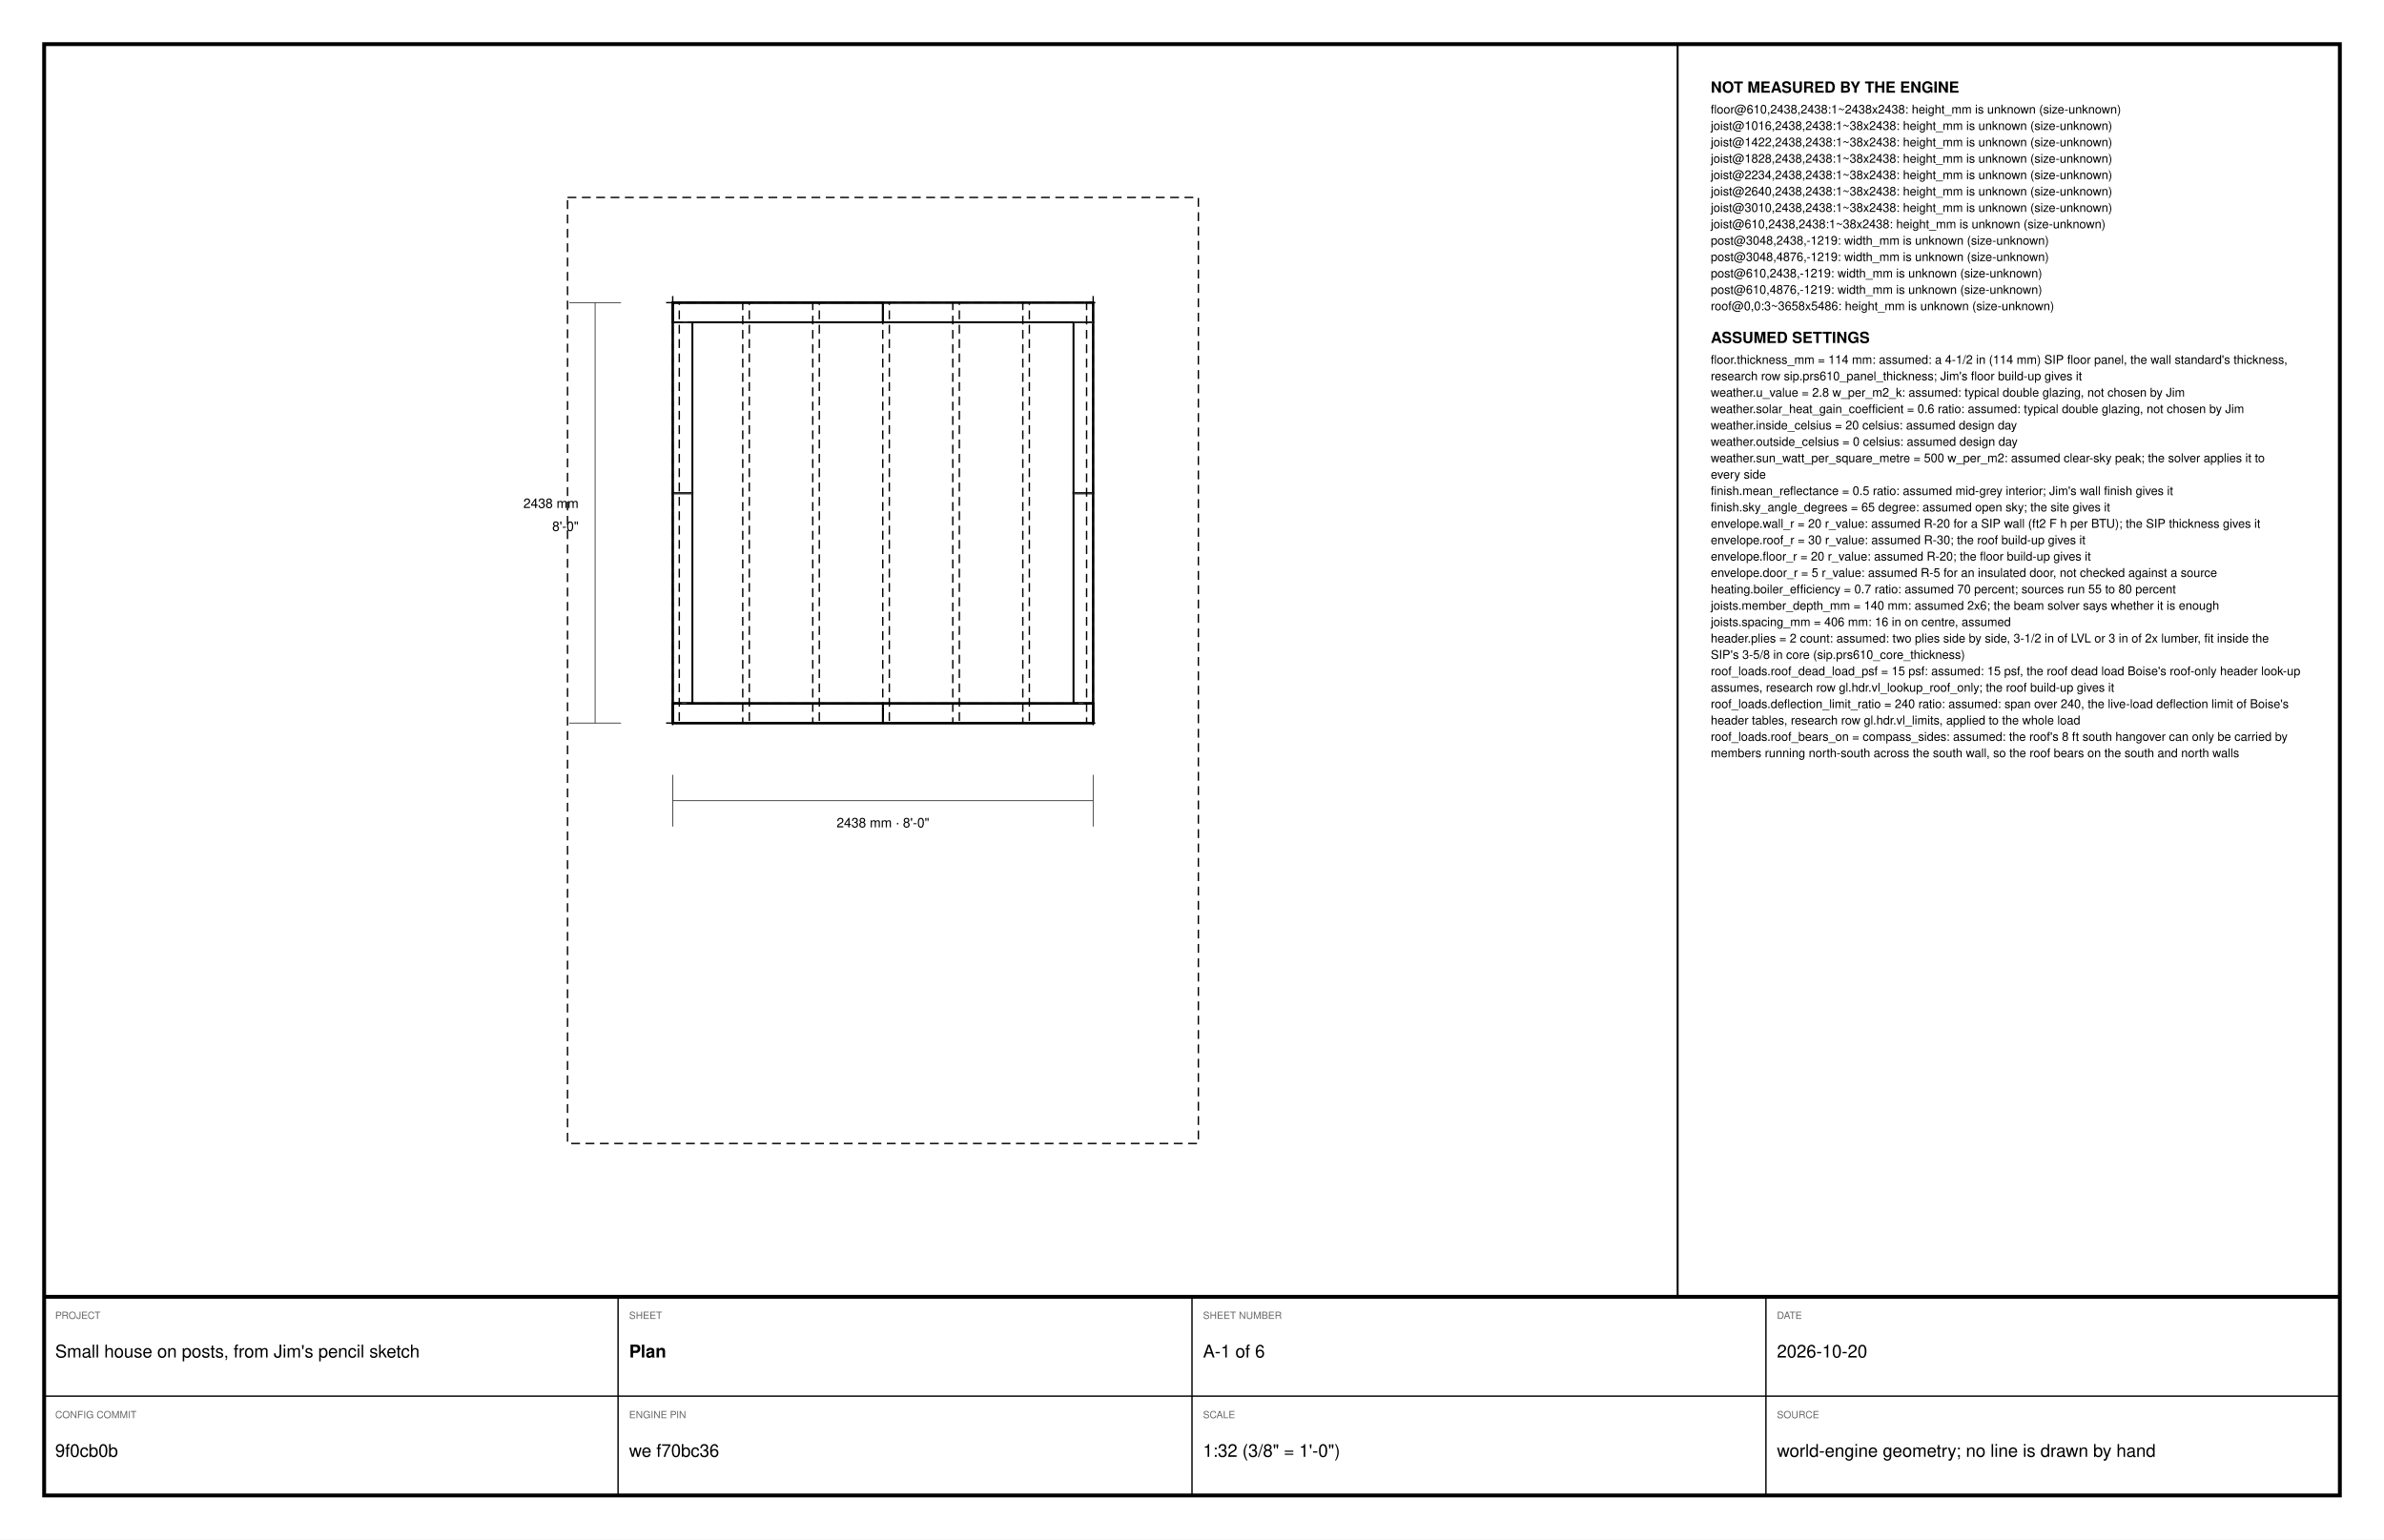
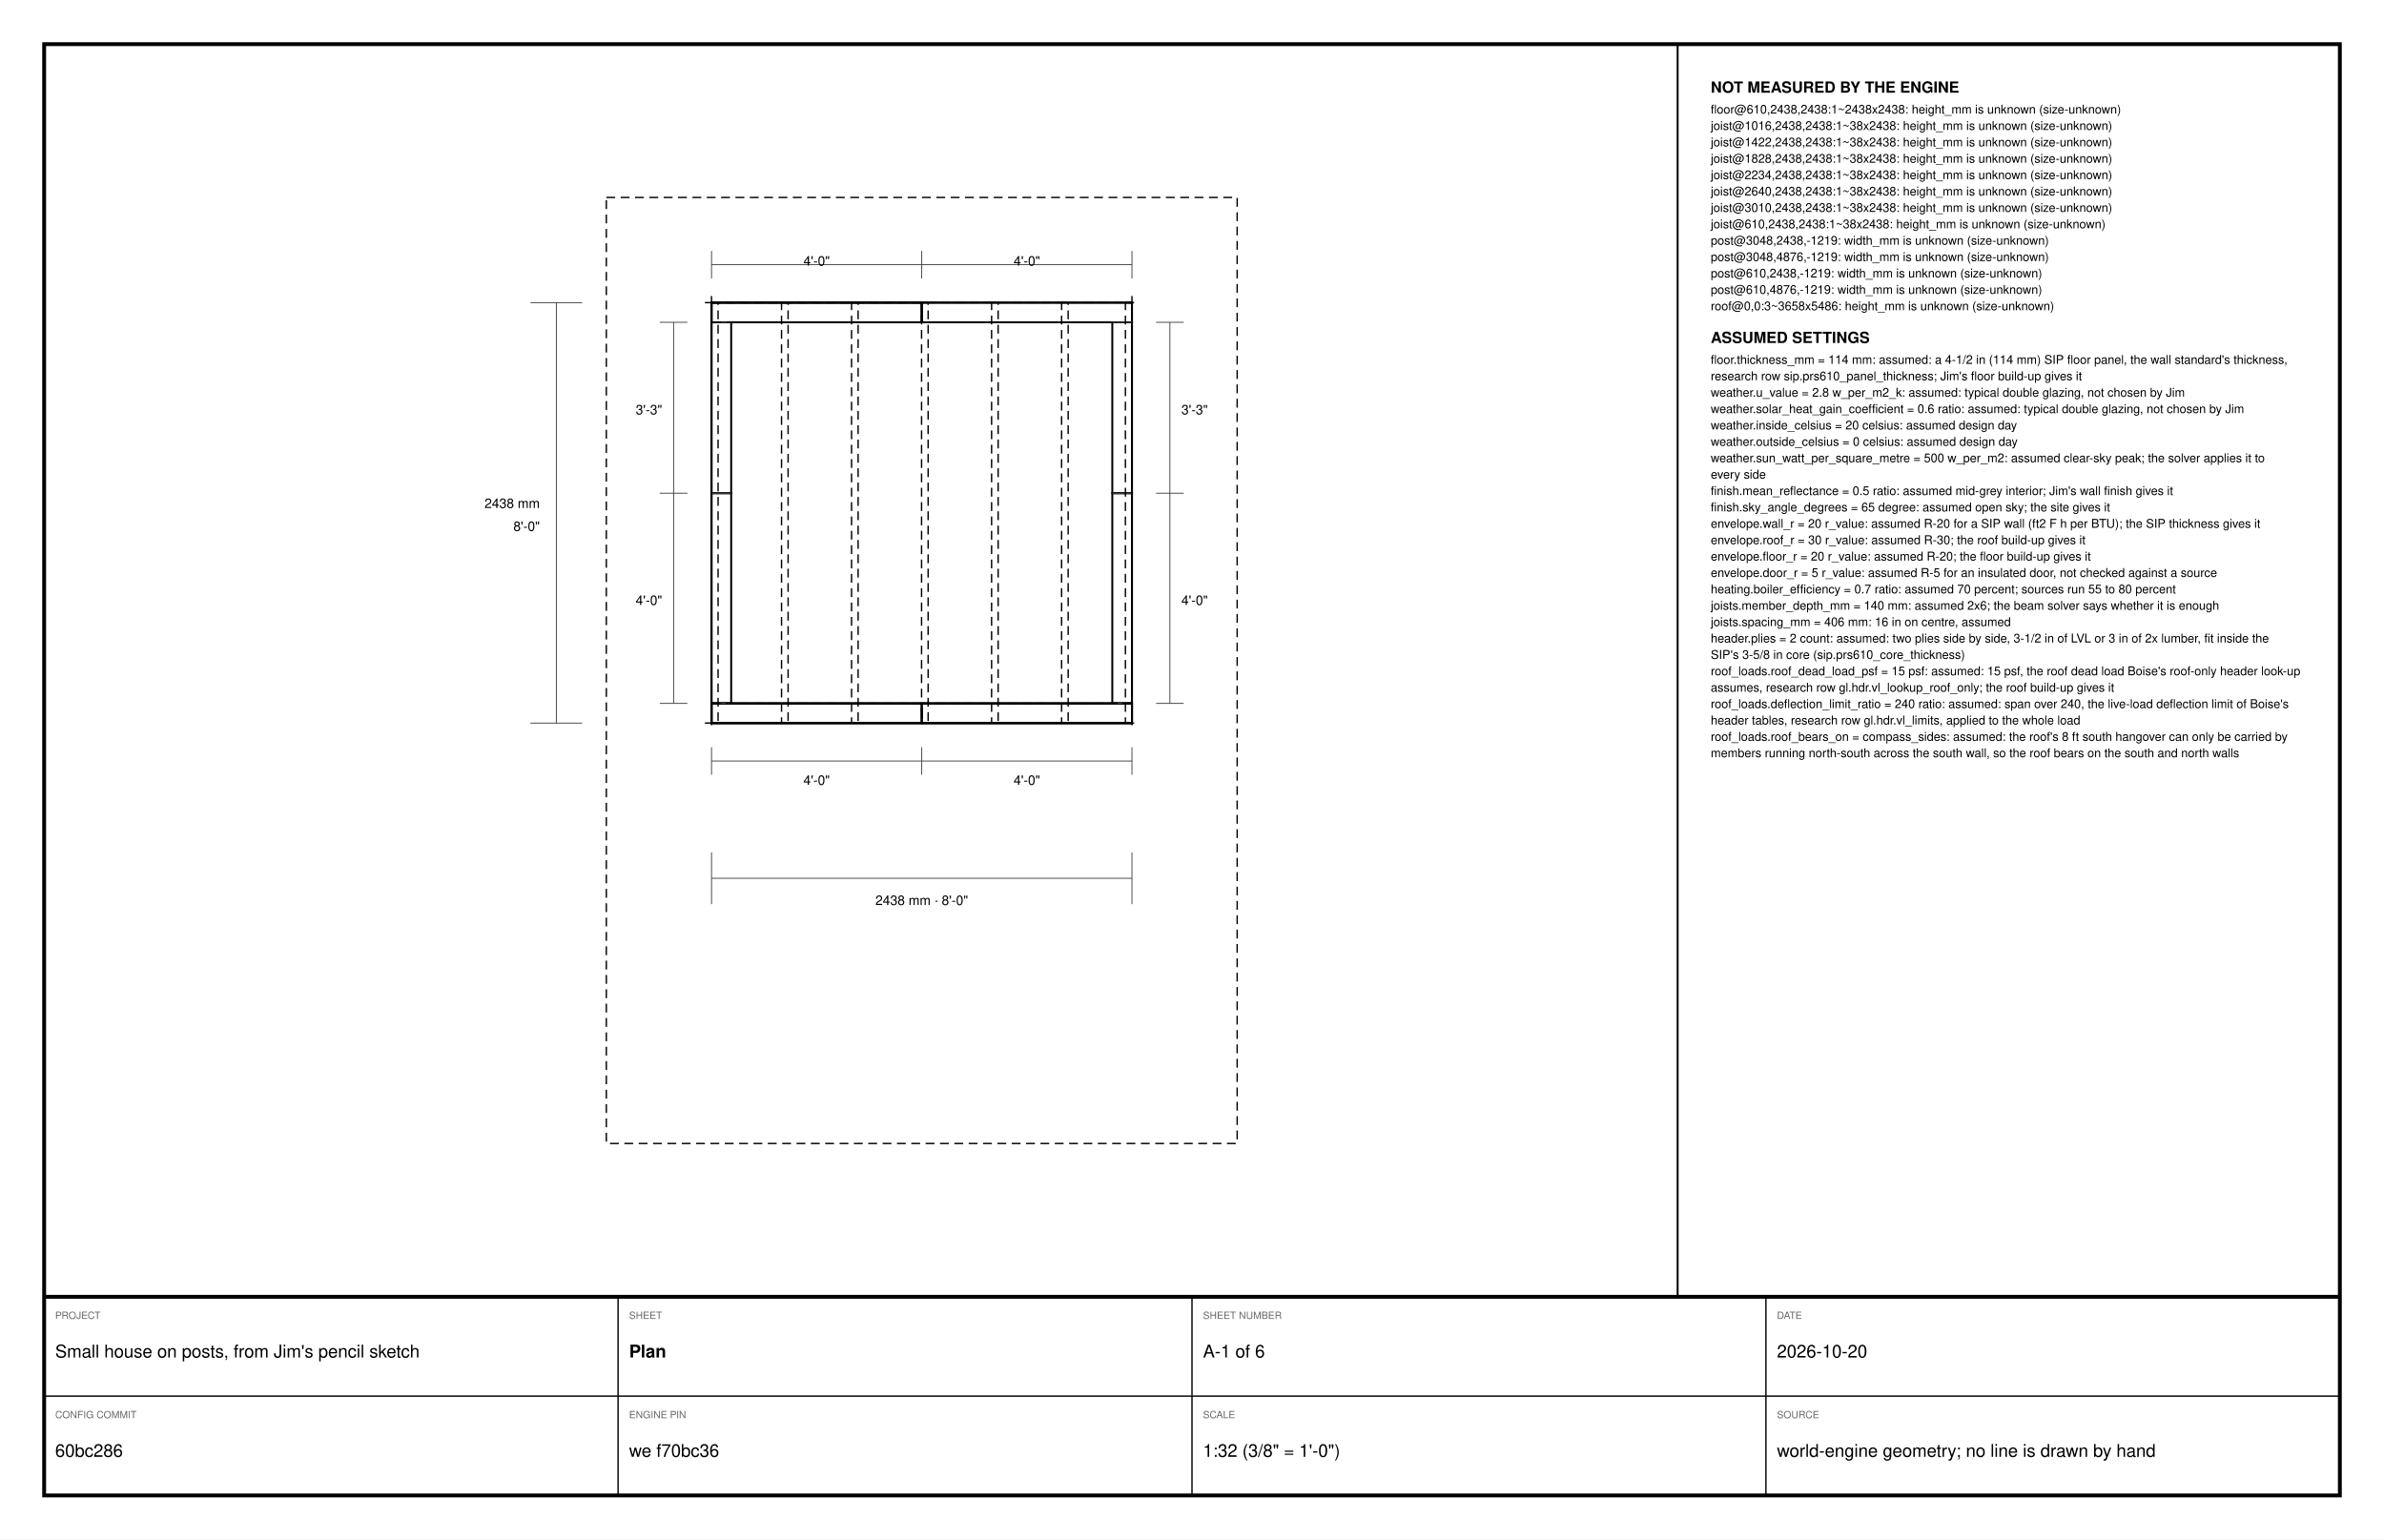
<svg xmlns="http://www.w3.org/2000/svg" width="432.000mm" height="279.000mm" viewBox="0 0 432.000 279.000" font-family="Helvetica, Arial, sans-serif">
  <rect width="432.000" height="279.000" fill="#ffffff" />
  <rect x="8.000" y="8.000" width="416.000" height="263.000" fill="none" stroke="#000000" stroke-width="0.700" />
-   <rect x="121.903" y="54.844" width="38.094" height="3.563" fill="none" stroke="#000000" stroke-width="0.350" />
-   <rect x="121.903" y="54.844" width="76.188" height="76.188" fill="none" stroke="#000000" stroke-width="0.350" />
-   <rect x="121.903" y="127.469" width="76.188" height="3.563" fill="none" stroke="#000000" stroke-width="0.350" />
-   <rect x="121.903" y="127.469" width="76.188" height="3.563" fill="none" stroke="#000000" stroke-width="0.350" />
-   <rect x="159.997" y="127.469" width="38.094" height="3.563" fill="none" stroke="#000000" stroke-width="0.350" />
-   <rect x="159.997" y="54.844" width="38.094" height="3.563" fill="none" stroke="#000000" stroke-width="0.350" />
-   <rect x="194.528" y="89.375" width="3.563" height="38.094" fill="none" stroke="#000000" stroke-width="0.350" />
-   <rect x="194.528" y="58.406" width="3.563" height="30.969" fill="none" stroke="#000000" stroke-width="0.350" />
-   <rect x="121.903" y="127.469" width="38.094" height="3.563" fill="none" stroke="#000000" stroke-width="0.350" />
-   <rect x="121.903" y="89.375" width="3.563" height="38.094" fill="none" stroke="#000000" stroke-width="0.350" />
-   <rect x="121.903" y="58.406" width="3.563" height="30.969" fill="none" stroke="#000000" stroke-width="0.350" />
-   <rect x="121.903" y="54.844" width="38.094" height="3.563" fill="none" stroke="#000000" stroke-width="0.350" />
-   <line x1="194.528" y1="127.469" x2="198.091" y2="127.469" stroke="#555555" stroke-width="0.150" />
-   <line x1="159.997" y1="131.031" x2="159.997" y2="127.469" stroke="#555555" stroke-width="0.150" />
-   <line x1="194.528" y1="58.406" x2="198.091" y2="58.406" stroke="#555555" stroke-width="0.150" />
-   <line x1="159.997" y1="58.406" x2="159.997" y2="54.844" stroke="#555555" stroke-width="0.150" />
-   <line x1="194.528" y1="89.375" x2="198.091" y2="89.375" stroke="#555555" stroke-width="0.150" />
-   <line x1="121.903" y1="127.469" x2="125.466" y2="127.469" stroke="#555555" stroke-width="0.150" />
-   <line x1="121.903" y1="89.375" x2="125.466" y2="89.375" stroke="#555555" stroke-width="0.150" />
-   <line x1="121.903" y1="58.406" x2="125.466" y2="58.406" stroke="#555555" stroke-width="0.150" />
-   <rect x="159.997" y="127.469" width="38.094" height="3.563" fill="none" stroke="#000000" stroke-width="0.250" stroke-dasharray="1.6 1" />
-   <rect x="159.997" y="127.469" width="38.094" height="3.563" fill="none" stroke="#000000" stroke-width="0.250" stroke-dasharray="1.6 1" />
-   <rect x="121.903" y="127.469" width="38.094" height="3.563" fill="none" stroke="#000000" stroke-width="0.250" stroke-dasharray="1.6 1" />
-   <rect x="121.903" y="127.469" width="38.094" height="3.563" fill="none" stroke="#000000" stroke-width="0.250" stroke-dasharray="1.6 1" />
-   <rect x="121.903" y="54.844" width="38.094" height="3.563" fill="none" stroke="#000000" stroke-width="0.250" stroke-dasharray="1.6 1" />
-   <line x1="120.703" y1="131.031" x2="123.103" y2="131.031" stroke="#000000" stroke-width="0.250" stroke-dasharray="1.6 1" />
-   <line x1="121.903" y1="129.831" x2="121.903" y2="132.231" stroke="#000000" stroke-width="0.250" stroke-dasharray="1.6 1" />
-   <line x1="196.891" y1="131.031" x2="199.291" y2="131.031" stroke="#000000" stroke-width="0.250" stroke-dasharray="1.6 1" />
-   <line x1="198.091" y1="129.831" x2="198.091" y2="132.231" stroke="#000000" stroke-width="0.250" stroke-dasharray="1.6 1" />
-   <line x1="120.703" y1="54.844" x2="123.103" y2="54.844" stroke="#000000" stroke-width="0.250" stroke-dasharray="1.6 1" />
-   <line x1="121.903" y1="53.644" x2="121.903" y2="56.044" stroke="#000000" stroke-width="0.250" stroke-dasharray="1.6 1" />
-   <line x1="196.891" y1="54.844" x2="199.291" y2="54.844" stroke="#000000" stroke-width="0.250" stroke-dasharray="1.6 1" />
-   <line x1="198.091" y1="53.644" x2="198.091" y2="56.044" stroke="#000000" stroke-width="0.250" stroke-dasharray="1.6 1" />
-   <rect x="121.903" y="54.844" width="76.188" height="76.188" fill="none" stroke="#000000" stroke-width="0.250" stroke-dasharray="1.6 1" />
-   <rect x="121.903" y="54.844" width="1.188" height="76.188" fill="none" stroke="#000000" stroke-width="0.250" stroke-dasharray="1.6 1" />
-   <rect x="134.591" y="54.844" width="1.188" height="76.188" fill="none" stroke="#000000" stroke-width="0.250" stroke-dasharray="1.6 1" />
-   <rect x="147.278" y="54.844" width="1.188" height="76.188" fill="none" stroke="#000000" stroke-width="0.250" stroke-dasharray="1.6 1" />
-   <rect x="159.966" y="54.844" width="1.188" height="76.188" fill="none" stroke="#000000" stroke-width="0.250" stroke-dasharray="1.6 1" />
-   <rect x="172.653" y="54.844" width="1.188" height="76.188" fill="none" stroke="#000000" stroke-width="0.250" stroke-dasharray="1.6 1" />
-   <rect x="185.341" y="54.844" width="1.188" height="76.188" fill="none" stroke="#000000" stroke-width="0.250" stroke-dasharray="1.6 1" />
-   <rect x="196.903" y="54.844" width="1.188" height="76.188" fill="none" stroke="#000000" stroke-width="0.250" stroke-dasharray="1.6 1" />
-   <rect x="102.841" y="35.781" width="114.313" height="171.438" fill="none" stroke="#000000" stroke-width="0.250" stroke-dasharray="1.6 1" />
-   <line x1="121.903" y1="145.094" x2="198.091" y2="145.094" stroke="#333333" stroke-width="0.150" />
-   <line x1="121.903" y1="149.781" x2="121.903" y2="140.406" stroke="#333333" stroke-width="0.150" />
-   <line x1="198.091" y1="149.781" x2="198.091" y2="140.406" stroke="#333333" stroke-width="0.150" />
-   <text x="159.997" y="149.934" font-size="2.400" text-anchor="middle" fill="#000000">2438 mm · 8'-0"</text>
-   <line x1="107.841" y1="131.031" x2="107.841" y2="54.844" stroke="#333333" stroke-width="0.150" />
-   <line x1="103.153" y1="131.031" x2="112.528" y2="131.031" stroke="#333333" stroke-width="0.150" />
-   <line x1="103.153" y1="54.844" x2="112.528" y2="54.844" stroke="#333333" stroke-width="0.150" />
-   <text x="104.841" y="92.058" font-size="2.400" text-anchor="end" fill="#000000">2438 mm</text>
-   <text x="104.841" y="96.218" font-size="2.400" text-anchor="end" fill="#000000">8'-0"</text>
+   <rect x="128.934" y="54.844" width="38.094" height="3.563" fill="none" stroke="#000000" stroke-width="0.350" />
+   <rect x="128.934" y="54.844" width="76.188" height="76.188" fill="none" stroke="#000000" stroke-width="0.350" />
+   <rect x="128.934" y="127.469" width="76.188" height="3.563" fill="none" stroke="#000000" stroke-width="0.350" />
+   <rect x="128.934" y="127.469" width="76.188" height="3.563" fill="none" stroke="#000000" stroke-width="0.350" />
+   <rect x="167.028" y="127.469" width="38.094" height="3.563" fill="none" stroke="#000000" stroke-width="0.350" />
+   <rect x="167.028" y="54.844" width="38.094" height="3.563" fill="none" stroke="#000000" stroke-width="0.350" />
+   <rect x="201.559" y="89.375" width="3.563" height="38.094" fill="none" stroke="#000000" stroke-width="0.350" />
+   <rect x="201.559" y="58.406" width="3.563" height="30.969" fill="none" stroke="#000000" stroke-width="0.350" />
+   <rect x="128.934" y="127.469" width="38.094" height="3.563" fill="none" stroke="#000000" stroke-width="0.350" />
+   <rect x="128.934" y="89.375" width="3.563" height="38.094" fill="none" stroke="#000000" stroke-width="0.350" />
+   <rect x="128.934" y="58.406" width="3.563" height="30.969" fill="none" stroke="#000000" stroke-width="0.350" />
+   <rect x="128.934" y="54.844" width="38.094" height="3.563" fill="none" stroke="#000000" stroke-width="0.350" />
+   <line x1="201.559" y1="127.469" x2="205.122" y2="127.469" stroke="#555555" stroke-width="0.150" />
+   <line x1="167.028" y1="131.031" x2="167.028" y2="127.469" stroke="#555555" stroke-width="0.150" />
+   <line x1="201.559" y1="58.406" x2="205.122" y2="58.406" stroke="#555555" stroke-width="0.150" />
+   <line x1="167.028" y1="58.406" x2="167.028" y2="54.844" stroke="#555555" stroke-width="0.150" />
+   <line x1="201.559" y1="89.375" x2="205.122" y2="89.375" stroke="#555555" stroke-width="0.150" />
+   <line x1="128.934" y1="127.469" x2="132.497" y2="127.469" stroke="#555555" stroke-width="0.150" />
+   <line x1="128.934" y1="89.375" x2="132.497" y2="89.375" stroke="#555555" stroke-width="0.150" />
+   <line x1="128.934" y1="58.406" x2="132.497" y2="58.406" stroke="#555555" stroke-width="0.150" />
+   <rect x="167.028" y="127.469" width="38.094" height="3.563" fill="none" stroke="#000000" stroke-width="0.250" stroke-dasharray="1.6 1" />
+   <rect x="167.028" y="127.469" width="38.094" height="3.563" fill="none" stroke="#000000" stroke-width="0.250" stroke-dasharray="1.6 1" />
+   <rect x="128.934" y="127.469" width="38.094" height="3.563" fill="none" stroke="#000000" stroke-width="0.250" stroke-dasharray="1.6 1" />
+   <rect x="128.934" y="127.469" width="38.094" height="3.563" fill="none" stroke="#000000" stroke-width="0.250" stroke-dasharray="1.6 1" />
+   <rect x="128.934" y="54.844" width="38.094" height="3.563" fill="none" stroke="#000000" stroke-width="0.250" stroke-dasharray="1.6 1" />
+   <line x1="127.734" y1="131.031" x2="130.134" y2="131.031" stroke="#000000" stroke-width="0.250" stroke-dasharray="1.6 1" />
+   <line x1="128.934" y1="129.831" x2="128.934" y2="132.231" stroke="#000000" stroke-width="0.250" stroke-dasharray="1.6 1" />
+   <line x1="203.922" y1="131.031" x2="206.322" y2="131.031" stroke="#000000" stroke-width="0.250" stroke-dasharray="1.6 1" />
+   <line x1="205.122" y1="129.831" x2="205.122" y2="132.231" stroke="#000000" stroke-width="0.250" stroke-dasharray="1.6 1" />
+   <line x1="127.734" y1="54.844" x2="130.134" y2="54.844" stroke="#000000" stroke-width="0.250" stroke-dasharray="1.6 1" />
+   <line x1="128.934" y1="53.644" x2="128.934" y2="56.044" stroke="#000000" stroke-width="0.250" stroke-dasharray="1.6 1" />
+   <line x1="203.922" y1="54.844" x2="206.322" y2="54.844" stroke="#000000" stroke-width="0.250" stroke-dasharray="1.6 1" />
+   <line x1="205.122" y1="53.644" x2="205.122" y2="56.044" stroke="#000000" stroke-width="0.250" stroke-dasharray="1.6 1" />
+   <rect x="128.934" y="54.844" width="76.188" height="76.188" fill="none" stroke="#000000" stroke-width="0.250" stroke-dasharray="1.6 1" />
+   <rect x="128.934" y="54.844" width="1.188" height="76.188" fill="none" stroke="#000000" stroke-width="0.250" stroke-dasharray="1.6 1" />
+   <rect x="141.622" y="54.844" width="1.188" height="76.188" fill="none" stroke="#000000" stroke-width="0.250" stroke-dasharray="1.6 1" />
+   <rect x="154.309" y="54.844" width="1.188" height="76.188" fill="none" stroke="#000000" stroke-width="0.250" stroke-dasharray="1.6 1" />
+   <rect x="166.997" y="54.844" width="1.188" height="76.188" fill="none" stroke="#000000" stroke-width="0.250" stroke-dasharray="1.6 1" />
+   <rect x="179.684" y="54.844" width="1.188" height="76.188" fill="none" stroke="#000000" stroke-width="0.250" stroke-dasharray="1.6 1" />
+   <rect x="192.372" y="54.844" width="1.188" height="76.188" fill="none" stroke="#000000" stroke-width="0.250" stroke-dasharray="1.6 1" />
+   <rect x="203.934" y="54.844" width="1.188" height="76.188" fill="none" stroke="#000000" stroke-width="0.250" stroke-dasharray="1.6 1" />
+   <rect x="109.872" y="35.781" width="114.313" height="171.438" fill="none" stroke="#000000" stroke-width="0.250" stroke-dasharray="1.6 1" />
+   <line x1="128.934" y1="137.906" x2="205.122" y2="137.906" stroke="#333333" stroke-width="0.150" />
+   <line x1="128.934" y1="140.406" x2="128.934" y2="135.406" stroke="#333333" stroke-width="0.150" />
+   <line x1="167.028" y1="140.406" x2="167.028" y2="135.406" stroke="#333333" stroke-width="0.150" />
+   <line x1="205.122" y1="140.406" x2="205.122" y2="135.406" stroke="#333333" stroke-width="0.150" />
+   <text x="147.981" y="142.226" font-size="2.400" text-anchor="middle" fill="#000000">4'-0"</text>
+   <text x="186.075" y="142.226" font-size="2.400" text-anchor="middle" fill="#000000">4'-0"</text>
+   <line x1="128.934" y1="47.969" x2="205.122" y2="47.969" stroke="#333333" stroke-width="0.150" />
+   <line x1="128.934" y1="50.469" x2="128.934" y2="45.469" stroke="#333333" stroke-width="0.150" />
+   <line x1="167.028" y1="50.469" x2="167.028" y2="45.469" stroke="#333333" stroke-width="0.150" />
+   <line x1="205.122" y1="50.469" x2="205.122" y2="45.469" stroke="#333333" stroke-width="0.150" />
+   <text x="147.981" y="48.129" font-size="2.400" text-anchor="middle" fill="#000000">4'-0"</text>
+   <text x="186.075" y="48.129" font-size="2.400" text-anchor="middle" fill="#000000">4'-0"</text>
+   <line x1="122.059" y1="127.469" x2="122.059" y2="58.406" stroke="#333333" stroke-width="0.150" />
+   <line x1="119.559" y1="127.469" x2="124.559" y2="127.469" stroke="#333333" stroke-width="0.150" />
+   <line x1="119.559" y1="89.375" x2="124.559" y2="89.375" stroke="#333333" stroke-width="0.150" />
+   <line x1="119.559" y1="58.406" x2="124.559" y2="58.406" stroke="#333333" stroke-width="0.150" />
+   <text x="119.979" y="109.622" font-size="2.400" text-anchor="end" fill="#000000">4'-0"</text>
+   <text x="119.979" y="75.091" font-size="2.400" text-anchor="end" fill="#000000">3'-3"</text>
+   <line x1="211.997" y1="127.469" x2="211.997" y2="58.406" stroke="#333333" stroke-width="0.150" />
+   <line x1="209.497" y1="127.469" x2="214.497" y2="127.469" stroke="#333333" stroke-width="0.150" />
+   <line x1="209.497" y1="89.375" x2="214.497" y2="89.375" stroke="#333333" stroke-width="0.150" />
+   <line x1="209.497" y1="58.406" x2="214.497" y2="58.406" stroke="#333333" stroke-width="0.150" />
+   <text x="214.077" y="109.622" font-size="2.400" text-anchor="start" fill="#000000">4'-0"</text>
+   <text x="214.077" y="75.091" font-size="2.400" text-anchor="start" fill="#000000">3'-3"</text>
+   <line x1="128.934" y1="159.156" x2="205.122" y2="159.156" stroke="#333333" stroke-width="0.150" />
+   <line x1="128.934" y1="163.844" x2="128.934" y2="154.469" stroke="#333333" stroke-width="0.150" />
+   <line x1="205.122" y1="163.844" x2="205.122" y2="154.469" stroke="#333333" stroke-width="0.150" />
+   <text x="167.028" y="163.996" font-size="2.400" text-anchor="middle" fill="#000000">2438 mm · 8'-0"</text>
+   <line x1="100.809" y1="131.031" x2="100.809" y2="54.844" stroke="#333333" stroke-width="0.150" />
+   <line x1="96.122" y1="131.031" x2="105.497" y2="131.031" stroke="#333333" stroke-width="0.150" />
+   <line x1="96.122" y1="54.844" x2="105.497" y2="54.844" stroke="#333333" stroke-width="0.150" />
+   <text x="97.809" y="92.058" font-size="2.400" text-anchor="end" fill="#000000">2438 mm</text>
+   <text x="97.809" y="96.218" font-size="2.400" text-anchor="end" fill="#000000">8'-0"</text>
  <text x="310.000" y="16.800" font-size="2.800" text-anchor="start" fill="#000000" font-weight="bold">NOT MEASURED BY THE ENGINE</text>
  <text x="310.000" y="20.580" font-size="2.200" text-anchor="start" fill="#000000">floor@610,2438,2438:1~2438x2438: height_mm is unknown (size-unknown)</text>
  <text x="310.000" y="23.550" font-size="2.200" text-anchor="start" fill="#000000">joist@1016,2438,2438:1~38x2438: height_mm is unknown (size-unknown)</text>
  <text x="310.000" y="26.520" font-size="2.200" text-anchor="start" fill="#000000">joist@1422,2438,2438:1~38x2438: height_mm is unknown (size-unknown)</text>
  <text x="310.000" y="29.490" font-size="2.200" text-anchor="start" fill="#000000">joist@1828,2438,2438:1~38x2438: height_mm is unknown (size-unknown)</text>
  <text x="310.000" y="32.460" font-size="2.200" text-anchor="start" fill="#000000">joist@2234,2438,2438:1~38x2438: height_mm is unknown (size-unknown)</text>
  <text x="310.000" y="35.430" font-size="2.200" text-anchor="start" fill="#000000">joist@2640,2438,2438:1~38x2438: height_mm is unknown (size-unknown)</text>
  <text x="310.000" y="38.400" font-size="2.200" text-anchor="start" fill="#000000">joist@3010,2438,2438:1~38x2438: height_mm is unknown (size-unknown)</text>
  <text x="310.000" y="41.370" font-size="2.200" text-anchor="start" fill="#000000">joist@610,2438,2438:1~38x2438: height_mm is unknown (size-unknown)</text>
  <text x="310.000" y="44.340" font-size="2.200" text-anchor="start" fill="#000000">post@3048,2438,-1219: width_mm is unknown (size-unknown)</text>
  <text x="310.000" y="47.310" font-size="2.200" text-anchor="start" fill="#000000">post@3048,4876,-1219: width_mm is unknown (size-unknown)</text>
  <text x="310.000" y="50.280" font-size="2.200" text-anchor="start" fill="#000000">post@610,2438,-1219: width_mm is unknown (size-unknown)</text>
  <text x="310.000" y="53.250" font-size="2.200" text-anchor="start" fill="#000000">post@610,4876,-1219: width_mm is unknown (size-unknown)</text>
  <text x="310.000" y="56.220" font-size="2.200" text-anchor="start" fill="#000000">roof@0,0:3~3658x5486: height_mm is unknown (size-unknown)</text>
  <text x="310.000" y="59.190" font-size="2.200" text-anchor="start" fill="#000000" />
  <text x="310.000" y="62.160" font-size="2.800" text-anchor="start" fill="#000000" font-weight="bold">ASSUMED SETTINGS</text>
  <text x="310.000" y="65.940" font-size="2.200" text-anchor="start" fill="#000000">floor.thickness_mm = 114 mm: assumed: a 4-1/2 in (114 mm) SIP floor panel, the wall standard's thickness,</text>
  <text x="310.000" y="68.910" font-size="2.200" text-anchor="start" fill="#000000">    research row sip.prs610_panel_thickness; Jim's floor build-up gives it</text>
  <text x="310.000" y="71.880" font-size="2.200" text-anchor="start" fill="#000000">weather.u_value = 2.8 w_per_m2_k: assumed: typical double glazing, not chosen by Jim</text>
  <text x="310.000" y="74.850" font-size="2.200" text-anchor="start" fill="#000000">weather.solar_heat_gain_coefficient = 0.6 ratio: assumed: typical double glazing, not chosen by Jim</text>
  <text x="310.000" y="77.820" font-size="2.200" text-anchor="start" fill="#000000">weather.inside_celsius = 20 celsius: assumed design day</text>
  <text x="310.000" y="80.790" font-size="2.200" text-anchor="start" fill="#000000">weather.outside_celsius = 0 celsius: assumed design day</text>
  <text x="310.000" y="83.760" font-size="2.200" text-anchor="start" fill="#000000">weather.sun_watt_per_square_metre = 500 w_per_m2: assumed clear-sky peak; the solver applies it to</text>
  <text x="310.000" y="86.730" font-size="2.200" text-anchor="start" fill="#000000">    every side</text>
  <text x="310.000" y="89.700" font-size="2.200" text-anchor="start" fill="#000000">finish.mean_reflectance = 0.5 ratio: assumed mid-grey interior; Jim's wall finish gives it</text>
  <text x="310.000" y="92.670" font-size="2.200" text-anchor="start" fill="#000000">finish.sky_angle_degrees = 65 degree: assumed open sky; the site gives it</text>
  <text x="310.000" y="95.640" font-size="2.200" text-anchor="start" fill="#000000">envelope.wall_r = 20 r_value: assumed R-20 for a SIP wall (ft2 F h per BTU); the SIP thickness gives it</text>
  <text x="310.000" y="98.610" font-size="2.200" text-anchor="start" fill="#000000">envelope.roof_r = 30 r_value: assumed R-30; the roof build-up gives it</text>
  <text x="310.000" y="101.580" font-size="2.200" text-anchor="start" fill="#000000">envelope.floor_r = 20 r_value: assumed R-20; the floor build-up gives it</text>
  <text x="310.000" y="104.550" font-size="2.200" text-anchor="start" fill="#000000">envelope.door_r = 5 r_value: assumed R-5 for an insulated door, not checked against a source</text>
  <text x="310.000" y="107.520" font-size="2.200" text-anchor="start" fill="#000000">heating.boiler_efficiency = 0.7 ratio: assumed 70 percent; sources run 55 to 80 percent</text>
  <text x="310.000" y="110.490" font-size="2.200" text-anchor="start" fill="#000000">joists.member_depth_mm = 140 mm: assumed 2x6; the beam solver says whether it is enough</text>
  <text x="310.000" y="113.460" font-size="2.200" text-anchor="start" fill="#000000">joists.spacing_mm = 406 mm: 16 in on centre, assumed</text>
  <text x="310.000" y="116.430" font-size="2.200" text-anchor="start" fill="#000000">header.plies = 2 count: assumed: two plies side by side, 3-1/2 in of LVL or 3 in of 2x lumber, fit inside the</text>
  <text x="310.000" y="119.400" font-size="2.200" text-anchor="start" fill="#000000">    SIP's 3-5/8 in core (sip.prs610_core_thickness)</text>
  <text x="310.000" y="122.370" font-size="2.200" text-anchor="start" fill="#000000">roof_loads.roof_dead_load_psf = 15 psf: assumed: 15 psf, the roof dead load Boise's roof-only header look-up</text>
  <text x="310.000" y="125.340" font-size="2.200" text-anchor="start" fill="#000000">    assumes, research row gl.hdr.vl_lookup_roof_only; the roof build-up gives it</text>
  <text x="310.000" y="128.310" font-size="2.200" text-anchor="start" fill="#000000">roof_loads.deflection_limit_ratio = 240 ratio: assumed: span over 240, the live-load deflection limit of Boise's</text>
  <text x="310.000" y="131.280" font-size="2.200" text-anchor="start" fill="#000000">    header tables, research row gl.hdr.vl_limits, applied to the whole load</text>
  <text x="310.000" y="134.250" font-size="2.200" text-anchor="start" fill="#000000">roof_loads.roof_bears_on =  compass_sides: assumed: the roof's 8 ft south hangover can only be carried by</text>
  <text x="310.000" y="137.220" font-size="2.200" text-anchor="start" fill="#000000">    members running north-south across the south wall, so the roof bears on the south and north walls</text>
  <text x="310.000" y="140.190" font-size="2.200" text-anchor="start" fill="#000000" />
  <line x1="304.000" y1="8.000" x2="304.000" y2="235.000" stroke="#000000" stroke-width="0.350" />
  <text x="10.000" y="239.000" font-size="1.800" text-anchor="start" fill="#666666">PROJECT</text>
  <text x="10.000" y="246.000" font-size="3.200" text-anchor="start" fill="#000000">Small house on posts, from Jim's pencil sketch</text>
  <text x="114.000" y="239.000" font-size="1.800" text-anchor="start" fill="#666666">SHEET</text>
  <text x="114.000" y="246.000" font-size="3.200" text-anchor="start" fill="#000000" font-weight="bold">Plan</text>
  <text x="218.000" y="239.000" font-size="1.800" text-anchor="start" fill="#666666">SHEET NUMBER</text>
  <text x="218.000" y="246.000" font-size="3.200" text-anchor="start" fill="#000000">A-1 of 6</text>
  <text x="322.000" y="239.000" font-size="1.800" text-anchor="start" fill="#666666">DATE</text>
  <text x="322.000" y="246.000" font-size="3.200" text-anchor="start" fill="#000000">2026-10-20</text>
  <text x="10.000" y="257.000" font-size="1.800" text-anchor="start" fill="#666666">CONFIG COMMIT</text>
-   <text x="10.000" y="264.000" font-size="3.200" text-anchor="start" fill="#000000">9f0cb0b</text>
+   <text x="10.000" y="264.000" font-size="3.200" text-anchor="start" fill="#000000">60bc286</text>
  <text x="114.000" y="257.000" font-size="1.800" text-anchor="start" fill="#666666">ENGINE PIN</text>
  <text x="114.000" y="264.000" font-size="3.200" text-anchor="start" fill="#000000">we f70bc36</text>
  <text x="218.000" y="257.000" font-size="1.800" text-anchor="start" fill="#666666">SCALE</text>
  <text x="218.000" y="264.000" font-size="3.200" text-anchor="start" fill="#000000">1:32 (3/8" = 1'-0")</text>
  <text x="322.000" y="257.000" font-size="1.800" text-anchor="start" fill="#666666">SOURCE</text>
  <text x="322.000" y="264.000" font-size="3.200" text-anchor="start" fill="#000000">world-engine geometry; no line is drawn by hand</text>
  <line x1="8.000" y1="235.000" x2="424.000" y2="235.000" stroke="#000000" stroke-width="0.700" />
  <line x1="8.000" y1="253.000" x2="424.000" y2="253.000" stroke="#000000" stroke-width="0.250" />
  <line x1="112.000" y1="235.000" x2="112.000" y2="271.000" stroke="#000000" stroke-width="0.250" />
  <line x1="216.000" y1="235.000" x2="216.000" y2="271.000" stroke="#000000" stroke-width="0.250" />
  <line x1="320.000" y1="235.000" x2="320.000" y2="271.000" stroke="#000000" stroke-width="0.250" />
</svg>
